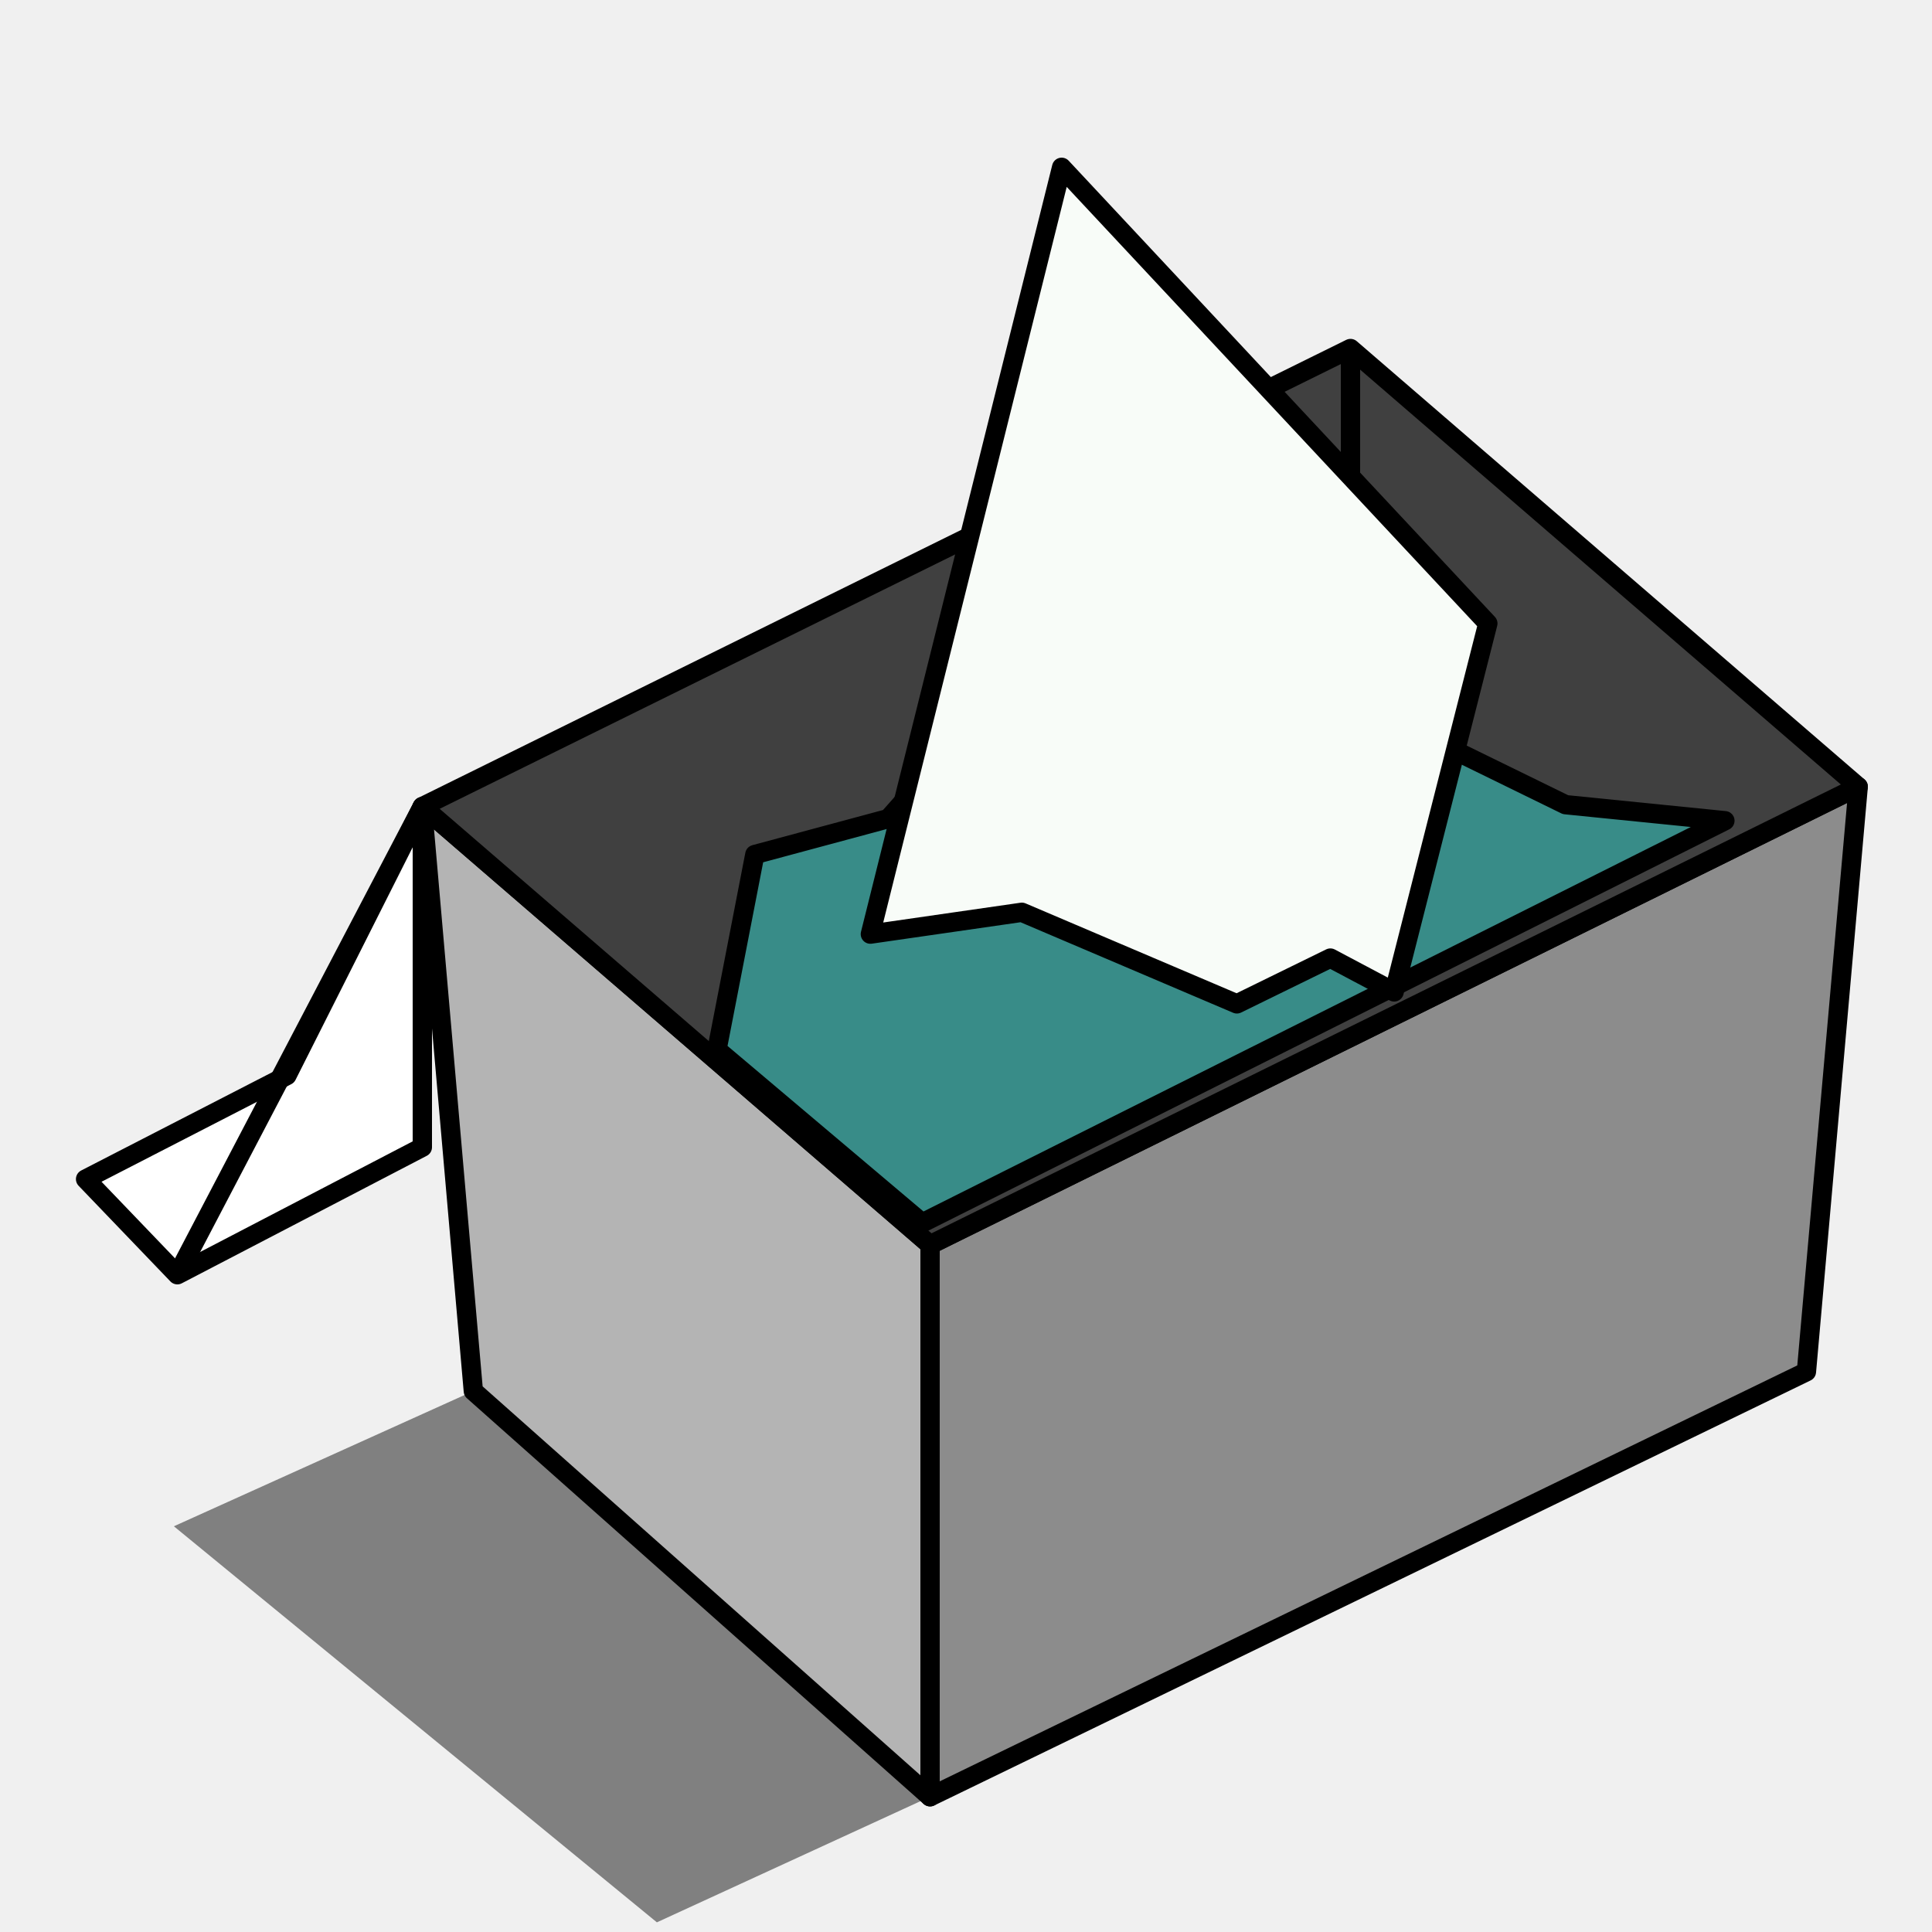
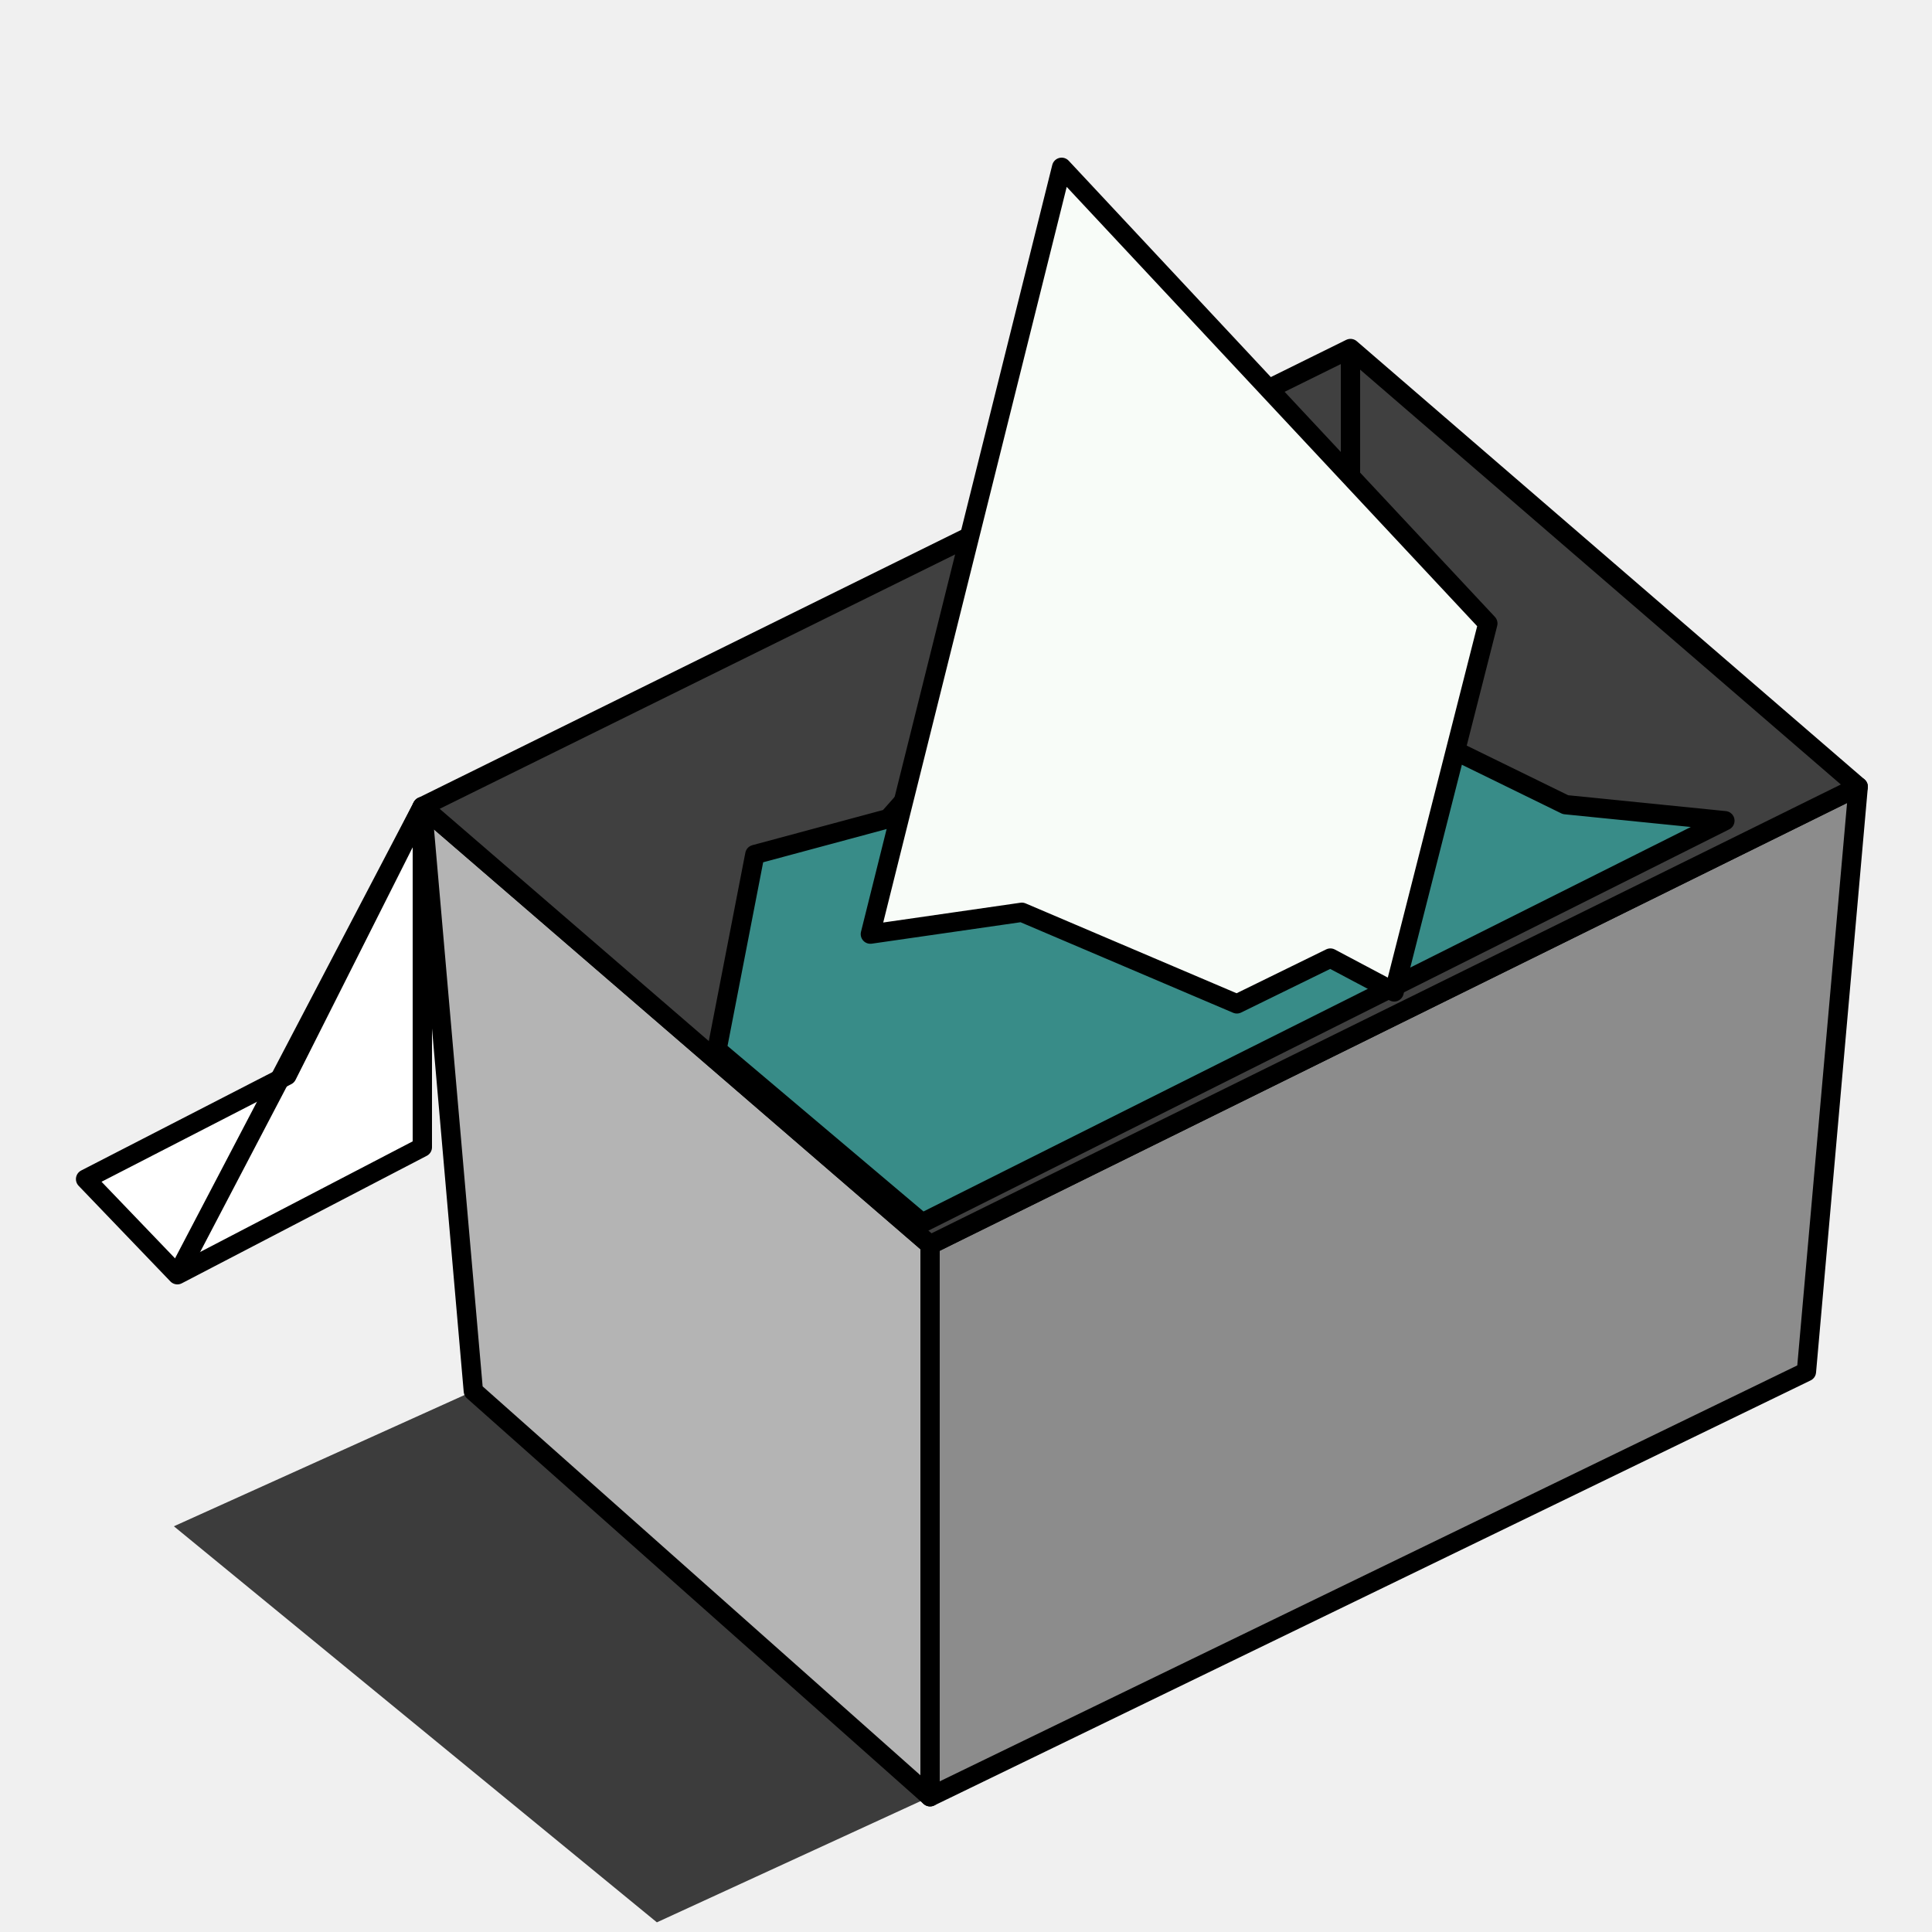
<svg xmlns="http://www.w3.org/2000/svg" width="50pt" height="50pt" viewBox="0 0 50 50">
  <g transform="scale(0.5)" stroke="#000000" stroke-miterlimit="4" stroke-linejoin="round">
-     <path id="Shadow" d="M24.5 72L48.14 93L34 99.5L9 79z" fill="#808080" stroke="none" />
+     <path id="Shadow" d="M24.5 72L48.14 93L34 99.5L9 79z" style="fill:#000000;fill-opacity:75%" stroke="none" />
    <path id="Body Left" d="M21.86 41.75L48.14 64.43L48.14 93L24.5 72z" fill="#b4b4b4" />
    <path id="Body Right" d="M48.14 64.43L96.18 40.72L93.5 71L48.14 93z" fill="#8c8c8c" />
    <path id="Inside" d="M21.86 41.75L69.9 18.04L96.18 40.72L48.14 64.43z" fill="#404040" />
    <path id="Inside Back Corner" d="M69.9 18.04L69.9 48.46" fill="none" />
    <path id="Garbage" d="M47.73 63.3L37.11 54.33L39.07 44.23L45.98 42.37L57.01 29.9L81.03 41.65L89.28 42.48z" fill="#388c88" />
    <path id="Lid Flung Open" d="M21.86 59.38L9.18 65.98L4.43 61.03L14.85 55.67L21.86 41.75z" fill="#ffffff" />
    <path d="M9.18 65.98L21.86 41.75" fill="none" />
    <path id="Icon Going In" d="M45.05 48.35L54.95 8.66L77.01 32.27L72.16 51.34L68.86 49.59L64.02 51.96L52.89 47.22z" fill="#f8fcf8" />
  </g>
</svg>
